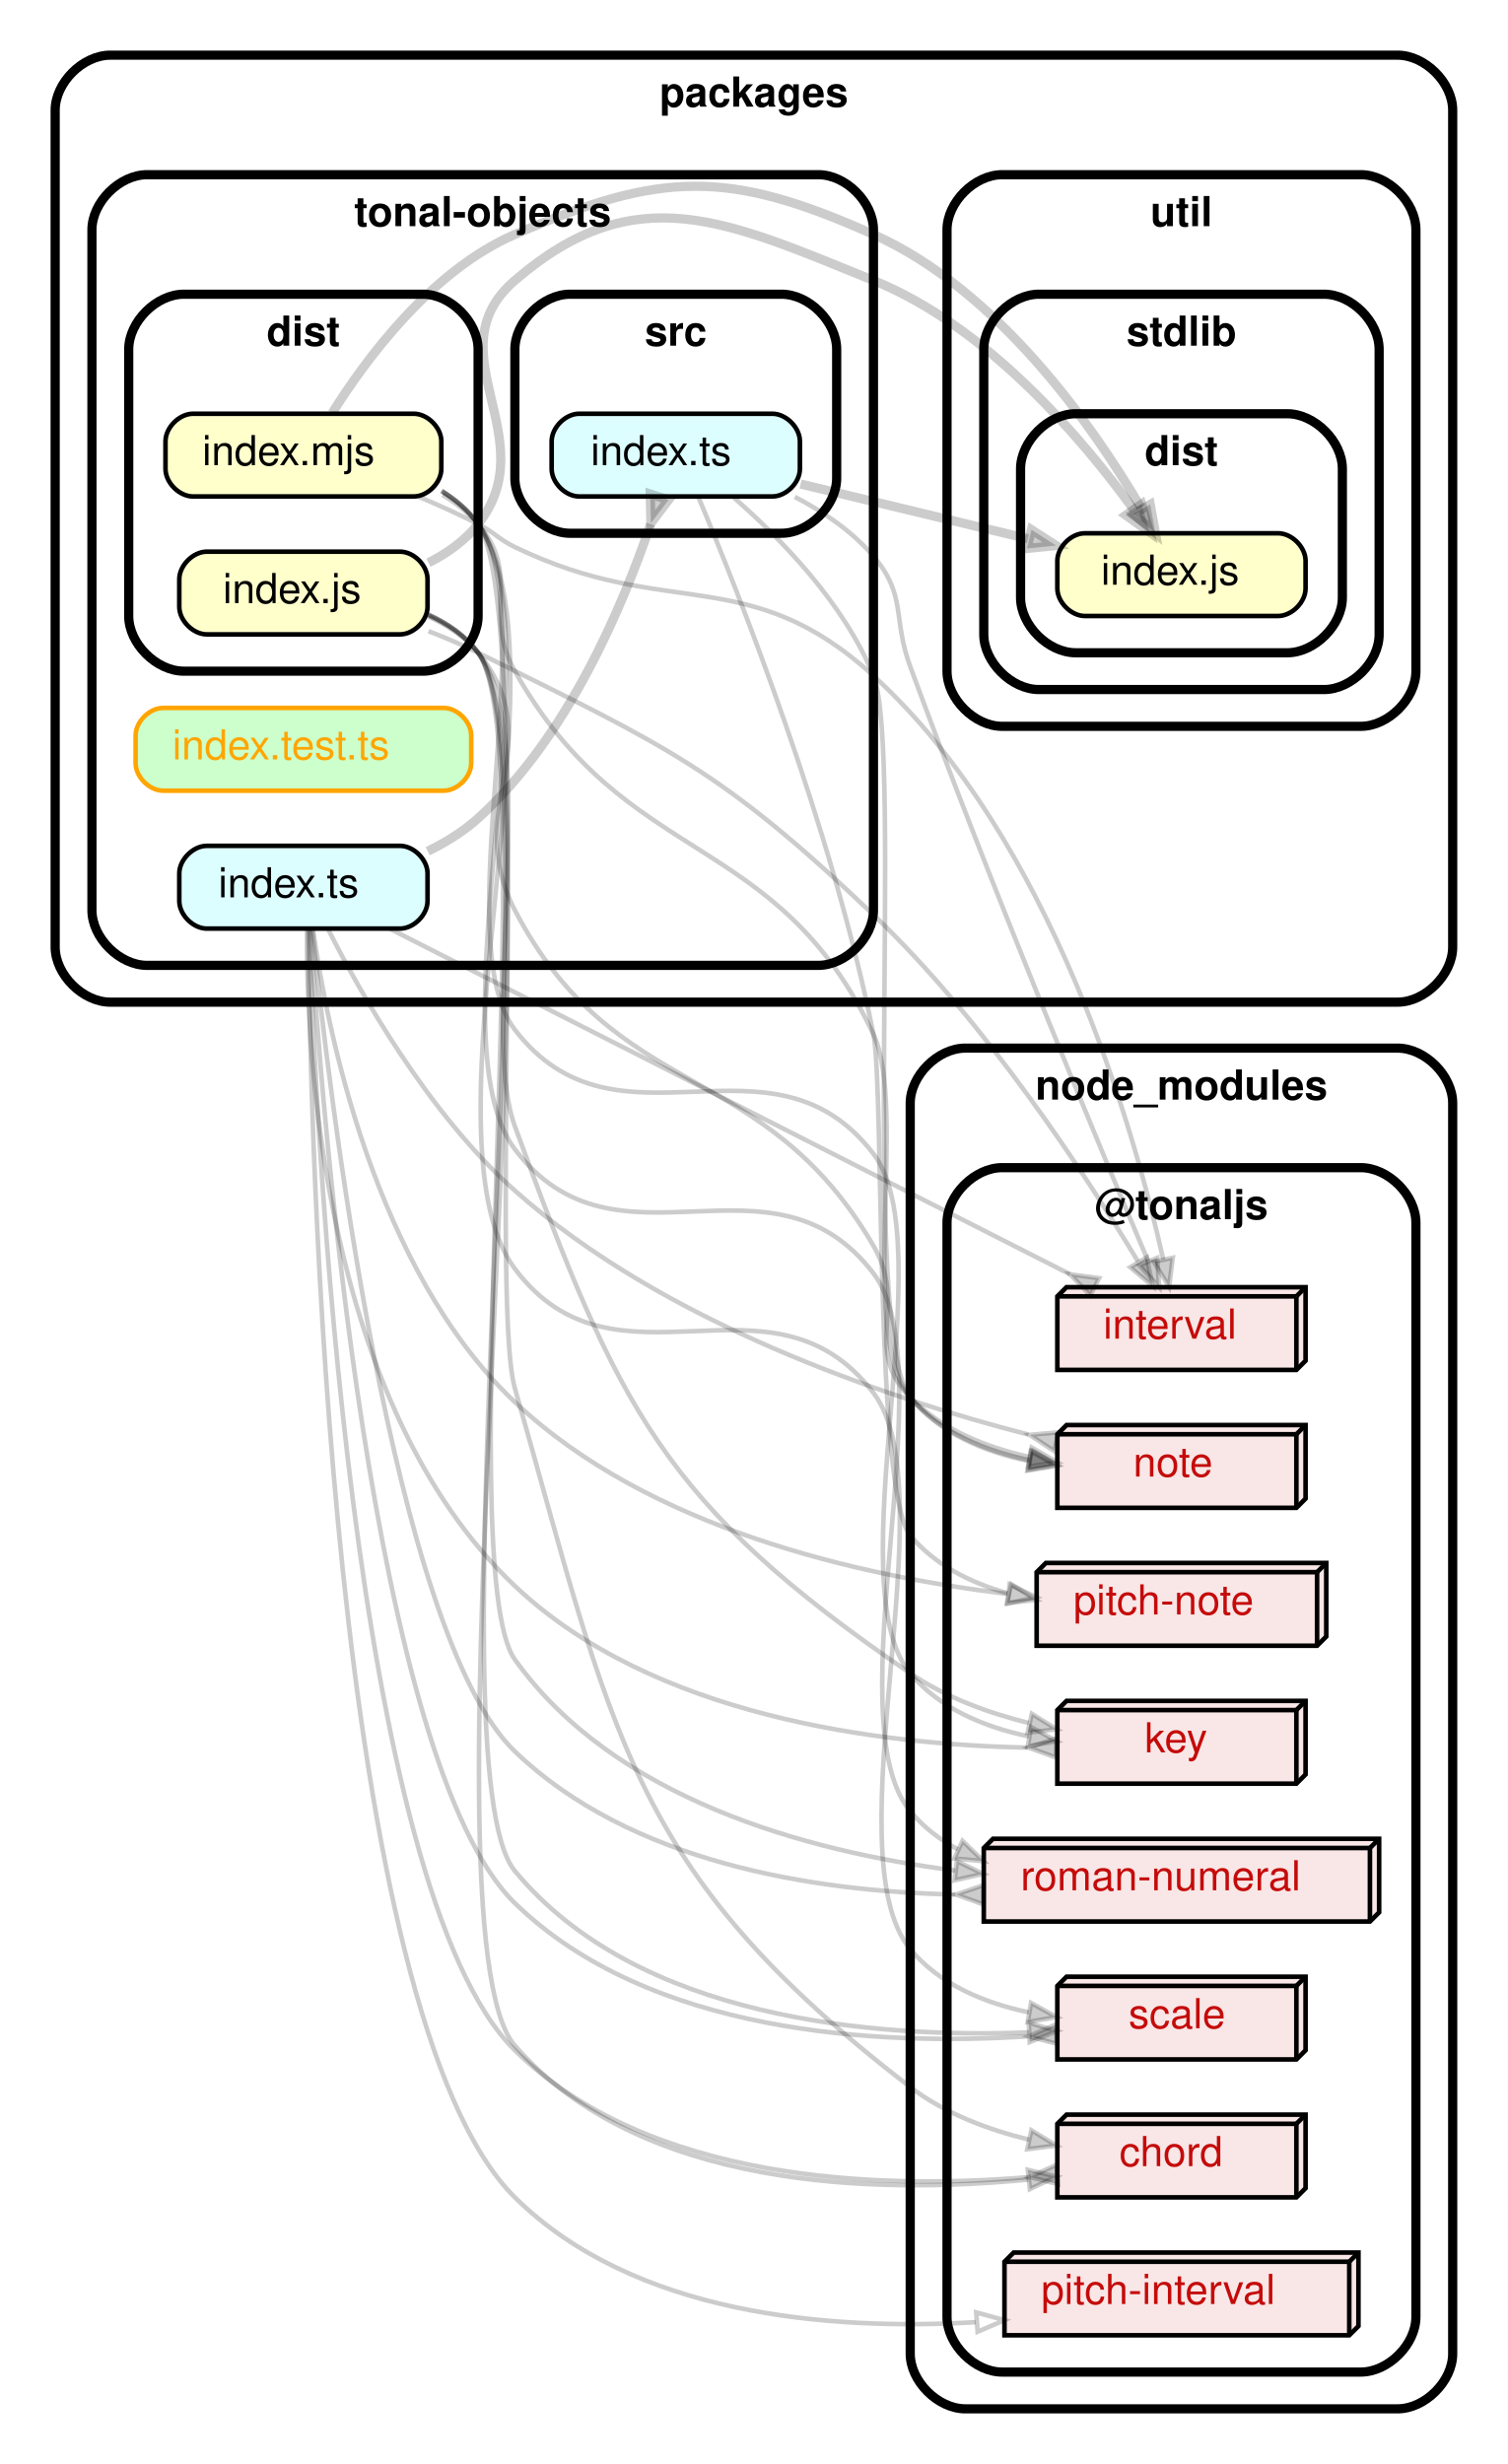
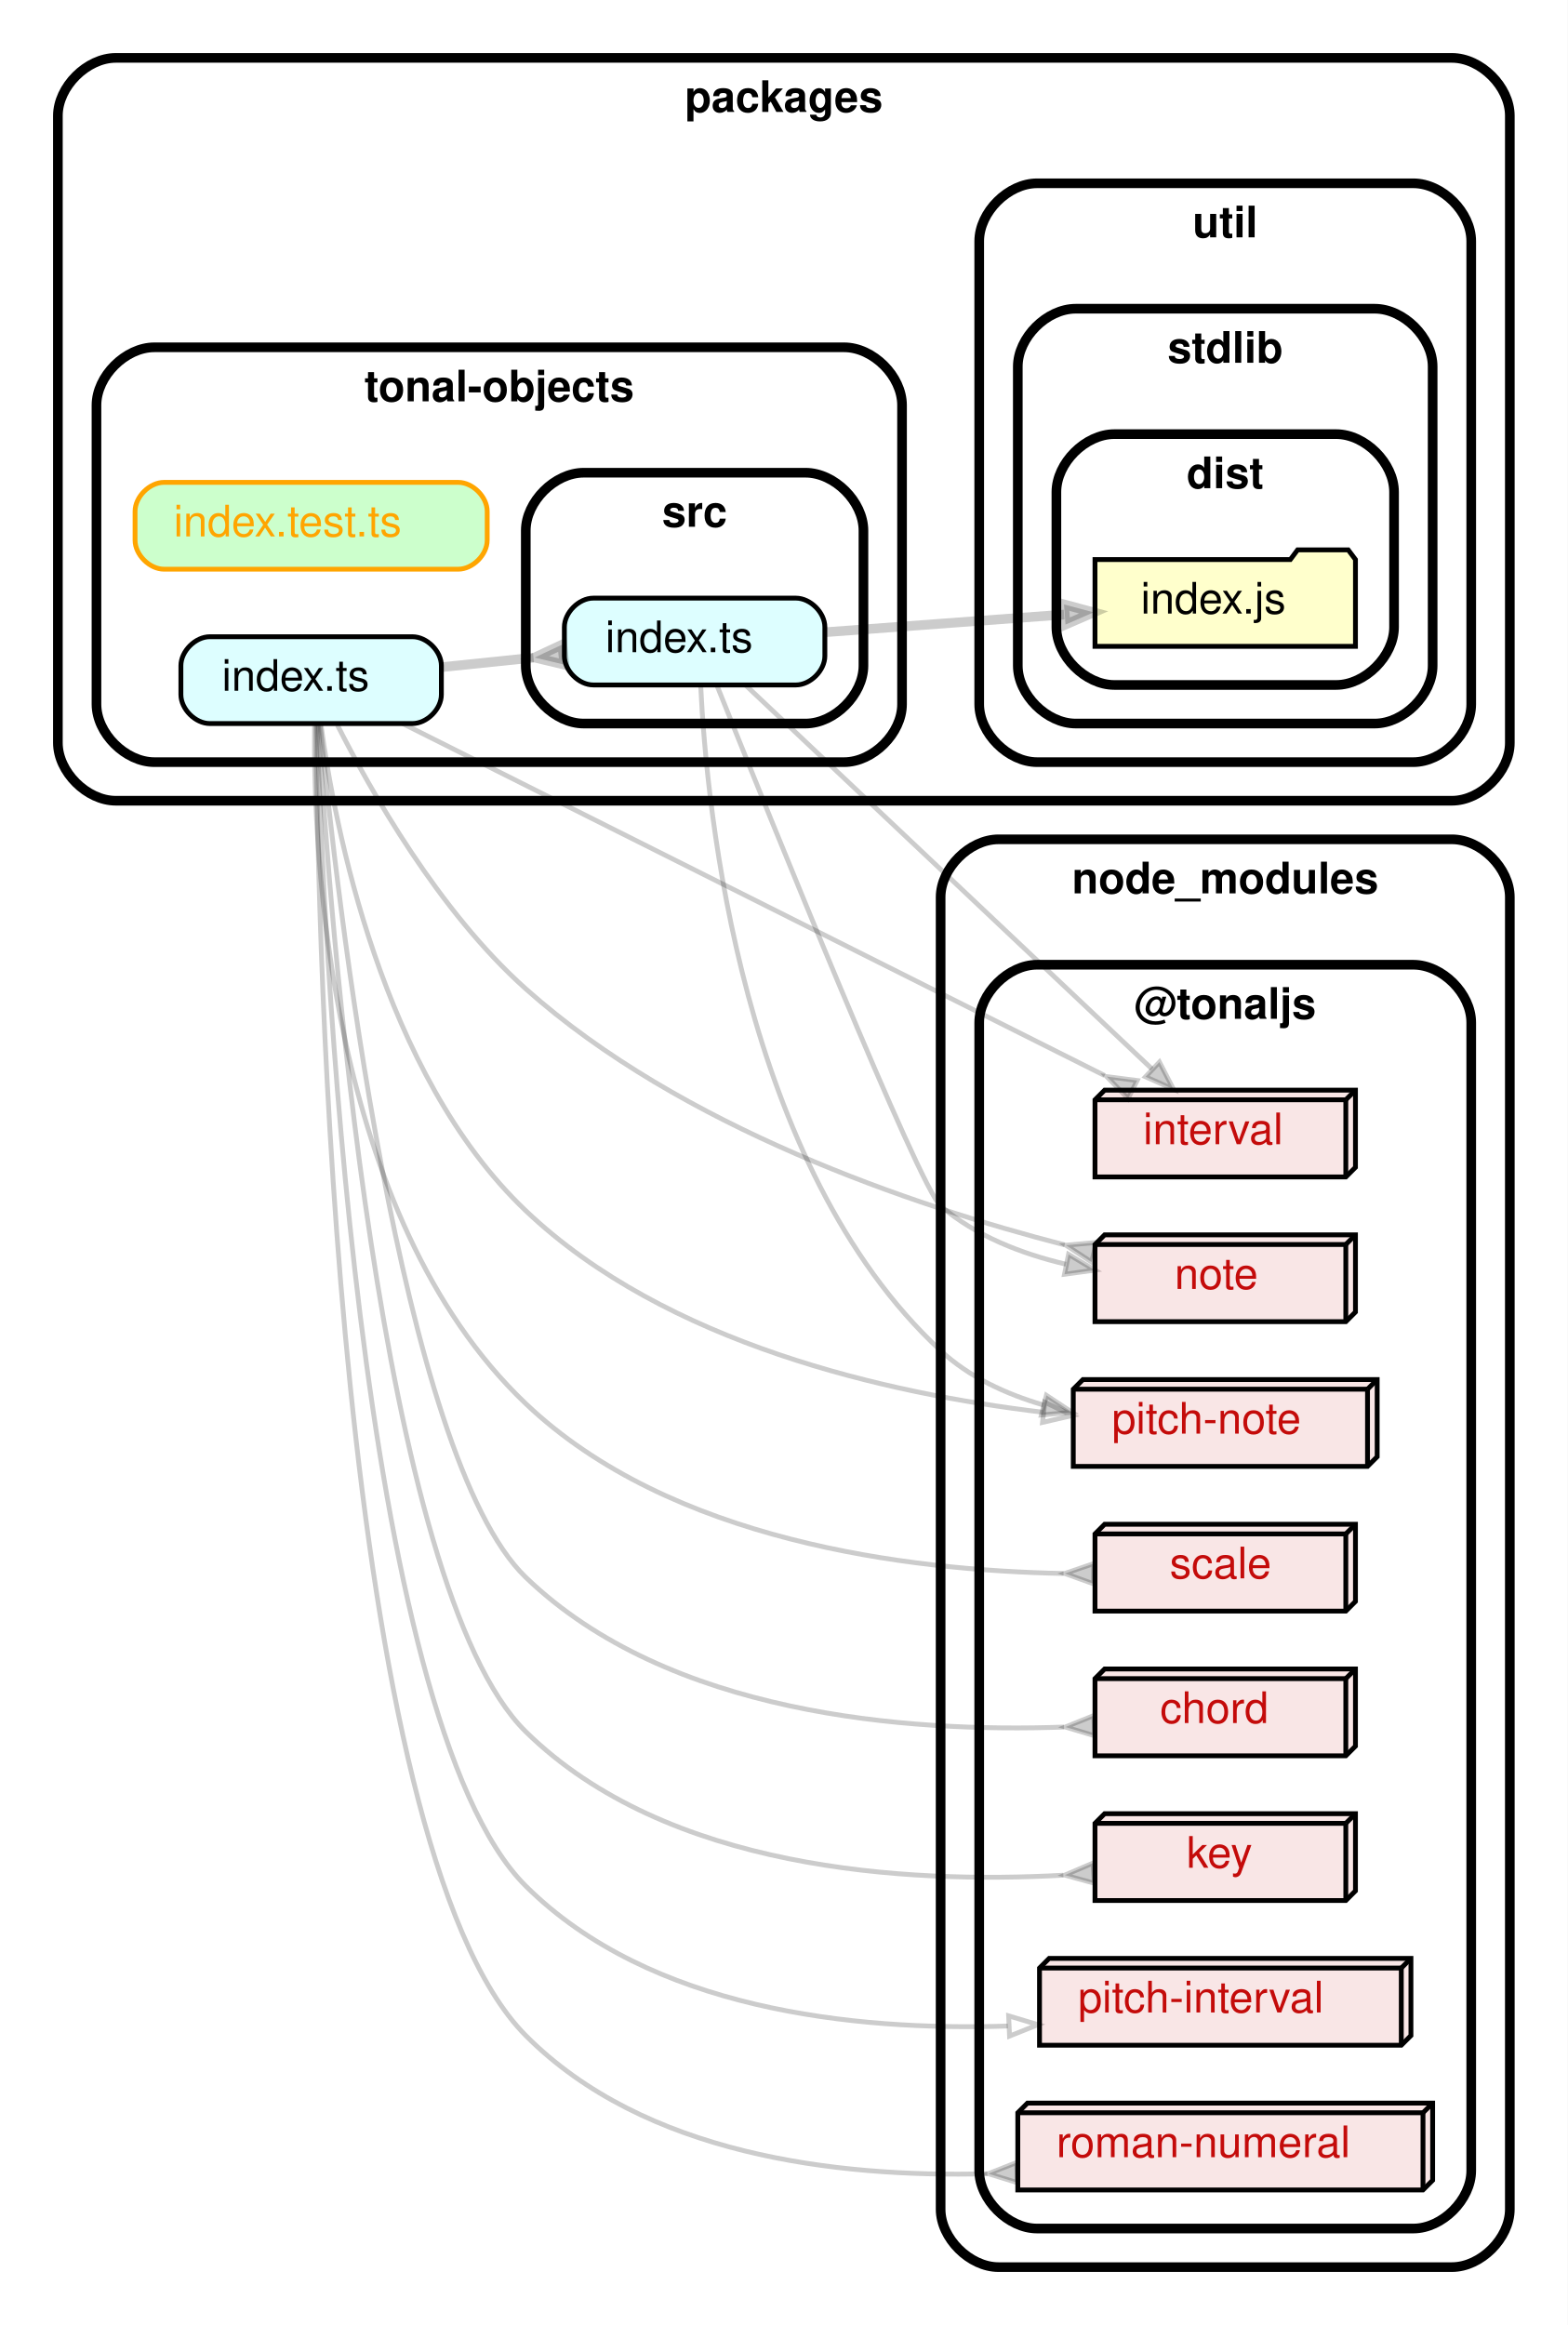
- <svg xmlns="http://www.w3.org/2000/svg" xmlns:xlink="http://www.w3.org/1999/xlink" width="328pt" height="536pt" viewBox="0.00 0.00 328.00 536.00">
-   <g id="graph0" class="graph" transform="scale(1 1) rotate(0) translate(4 532)">
-     <polygon fill="white" stroke="transparent" points="-4,4 -4,-532 324,-532 324,4 -4,4" />
+ <svg xmlns="http://www.w3.org/2000/svg" xmlns:xlink="http://www.w3.org/1999/xlink" width="325pt" height="482pt" viewBox="0.00 0.00 325.00 482.00">
+   <g id="graph0" class="graph" transform="scale(1 1) rotate(0) translate(4 478)">
+     <polygon fill="white" stroke="transparent" points="-4,4 -4,-478 321,-478 321,4 -4,4" />
    <g id="clust1" class="cluster">
-       <path fill="#ffffff" stroke="black" stroke-width="2" d="M206,-8C206,-8 300,-8 300,-8 306,-8 312,-14 312,-20 312,-20 312,-292 312,-292 312,-298 306,-304 300,-304 300,-304 206,-304 206,-304 200,-304 194,-298 194,-292 194,-292 194,-20 194,-20 194,-14 200,-8 206,-8" />
-       <text text-anchor="middle" x="253" y="-292.8" font-family="Helvetica,sans-Serif" font-weight="bold" font-size="9.00">node_modules</text>
+       <path fill="#ffffff" stroke="black" stroke-width="2" d="M203,-8C203,-8 297,-8 297,-8 303,-8 309,-14 309,-20 309,-20 309,-292 309,-292 309,-298 303,-304 297,-304 297,-304 203,-304 203,-304 197,-304 191,-298 191,-292 191,-292 191,-20 191,-20 191,-14 197,-8 203,-8" />
+       <text text-anchor="middle" x="250" y="-292.8" font-family="Helvetica,sans-Serif" font-weight="bold" font-size="9.00">node_modules</text>
    </g>
    <g id="clust2" class="cluster">
-       <path fill="#ffffff" stroke="black" stroke-width="2" d="M214,-16C214,-16 292,-16 292,-16 298,-16 304,-22 304,-28 304,-28 304,-266 304,-266 304,-272 298,-278 292,-278 292,-278 214,-278 214,-278 208,-278 202,-272 202,-266 202,-266 202,-28 202,-28 202,-22 208,-16 214,-16" />
-       <text text-anchor="middle" x="253" y="-266.8" font-family="Helvetica,sans-Serif" font-weight="bold" font-size="9.00">@tonaljs</text>
+       <path fill="#ffffff" stroke="black" stroke-width="2" d="M211,-16C211,-16 289,-16 289,-16 295,-16 301,-22 301,-28 301,-28 301,-266 301,-266 301,-272 295,-278 289,-278 289,-278 211,-278 211,-278 205,-278 199,-272 199,-266 199,-266 199,-28 199,-28 199,-22 205,-16 211,-16" />
+       <text text-anchor="middle" x="250" y="-266.8" font-family="Helvetica,sans-Serif" font-weight="bold" font-size="9.00">@tonaljs</text>
    </g>
    <g id="clust3" class="cluster">
-       <path fill="#ffffff" stroke="black" stroke-width="2" d="M20,-314C20,-314 300,-314 300,-314 306,-314 312,-320 312,-326 312,-326 312,-508 312,-508 312,-514 306,-520 300,-520 300,-520 20,-520 20,-520 14,-520 8,-514 8,-508 8,-508 8,-326 8,-326 8,-320 14,-314 20,-314" />
-       <text text-anchor="middle" x="160" y="-508.8" font-family="Helvetica,sans-Serif" font-weight="bold" font-size="9.00">packages</text>
+       <path fill="#ffffff" stroke="black" stroke-width="2" d="M20,-312C20,-312 297,-312 297,-312 303,-312 309,-318 309,-324 309,-324 309,-454 309,-454 309,-460 303,-466 297,-466 297,-466 20,-466 20,-466 14,-466 8,-460 8,-454 8,-454 8,-324 8,-324 8,-318 14,-312 20,-312" />
+       <text text-anchor="middle" x="158.5" y="-454.8" font-family="Helvetica,sans-Serif" font-weight="bold" font-size="9.00">packages</text>
    </g>
    <g id="clust4" class="cluster">
-       <path fill="#ffffff" stroke="black" stroke-width="2" d="M28,-322C28,-322 174,-322 174,-322 180,-322 186,-328 186,-334 186,-334 186,-482 186,-482 186,-488 180,-494 174,-494 174,-494 28,-494 28,-494 22,-494 16,-488 16,-482 16,-482 16,-334 16,-334 16,-328 22,-322 28,-322" />
-       <text text-anchor="middle" x="101" y="-482.8" font-family="Helvetica,sans-Serif" font-weight="bold" font-size="9.00">tonal-objects</text>
+       <path fill="#ffffff" stroke="black" stroke-width="2" d="M28,-320C28,-320 171,-320 171,-320 177,-320 183,-326 183,-332 183,-332 183,-394 183,-394 183,-400 177,-406 171,-406 171,-406 28,-406 28,-406 22,-406 16,-400 16,-394 16,-394 16,-332 16,-332 16,-326 22,-320 28,-320" />
+       <text text-anchor="middle" x="99.5" y="-394.8" font-family="Helvetica,sans-Serif" font-weight="bold" font-size="9.00">tonal-objects</text>
    </g>
    <g id="clust5" class="cluster">
-       <path fill="#ffffff" stroke="black" stroke-width="2" d="M36,-386C36,-386 88,-386 88,-386 94,-386 100,-392 100,-398 100,-398 100,-456 100,-456 100,-462 94,-468 88,-468 88,-468 36,-468 36,-468 30,-468 24,-462 24,-456 24,-456 24,-398 24,-398 24,-392 30,-386 36,-386" />
-       <text text-anchor="middle" x="62" y="-456.8" font-family="Helvetica,sans-Serif" font-weight="bold" font-size="9.00">dist</text>
+       <path fill="#ffffff" stroke="black" stroke-width="2" d="M117,-328C117,-328 163,-328 163,-328 169,-328 175,-334 175,-340 175,-340 175,-368 175,-368 175,-374 169,-380 163,-380 163,-380 117,-380 117,-380 111,-380 105,-374 105,-368 105,-368 105,-340 105,-340 105,-334 111,-328 117,-328" />
+       <text text-anchor="middle" x="140" y="-368.8" font-family="Helvetica,sans-Serif" font-weight="bold" font-size="9.00">src</text>
    </g>
    <g id="clust6" class="cluster">
-       <path fill="#ffffff" stroke="black" stroke-width="2" d="M120,-416C120,-416 166,-416 166,-416 172,-416 178,-422 178,-428 178,-428 178,-456 178,-456 178,-462 172,-468 166,-468 166,-468 120,-468 120,-468 114,-468 108,-462 108,-456 108,-456 108,-428 108,-428 108,-422 114,-416 120,-416" />
-       <text text-anchor="middle" x="143" y="-456.8" font-family="Helvetica,sans-Serif" font-weight="bold" font-size="9.00">src</text>
+       <path fill="#ffffff" stroke="black" stroke-width="2" d="M211,-320C211,-320 289,-320 289,-320 295,-320 301,-326 301,-332 301,-332 301,-428 301,-428 301,-434 295,-440 289,-440 289,-440 211,-440 211,-440 205,-440 199,-434 199,-428 199,-428 199,-332 199,-332 199,-326 205,-320 211,-320" />
+       <text text-anchor="middle" x="250" y="-428.8" font-family="Helvetica,sans-Serif" font-weight="bold" font-size="9.00">util</text>
    </g>
    <g id="clust7" class="cluster">
-       <path fill="#ffffff" stroke="black" stroke-width="2" d="M214,-374C214,-374 292,-374 292,-374 298,-374 304,-380 304,-386 304,-386 304,-482 304,-482 304,-488 298,-494 292,-494 292,-494 214,-494 214,-494 208,-494 202,-488 202,-482 202,-482 202,-386 202,-386 202,-380 208,-374 214,-374" />
-       <text text-anchor="middle" x="253" y="-482.8" font-family="Helvetica,sans-Serif" font-weight="bold" font-size="9.00">util</text>
+       <path fill="#ffffff" stroke="black" stroke-width="2" d="M219,-328C219,-328 281,-328 281,-328 287,-328 293,-334 293,-340 293,-340 293,-402 293,-402 293,-408 287,-414 281,-414 281,-414 219,-414 219,-414 213,-414 207,-408 207,-402 207,-402 207,-340 207,-340 207,-334 213,-328 219,-328" />
+       <text text-anchor="middle" x="250" y="-402.8" font-family="Helvetica,sans-Serif" font-weight="bold" font-size="9.00">stdlib</text>
    </g>
    <g id="clust8" class="cluster">
-       <path fill="#ffffff" stroke="black" stroke-width="2" d="M222,-382C222,-382 284,-382 284,-382 290,-382 296,-388 296,-394 296,-394 296,-456 296,-456 296,-462 290,-468 284,-468 284,-468 222,-468 222,-468 216,-468 210,-462 210,-456 210,-456 210,-394 210,-394 210,-388 216,-382 222,-382" />
-       <text text-anchor="middle" x="253" y="-456.8" font-family="Helvetica,sans-Serif" font-weight="bold" font-size="9.00">stdlib</text>
-     </g>
-     <g id="clust9" class="cluster">
-       <path fill="#ffffff" stroke="black" stroke-width="2" d="M230,-390C230,-390 276,-390 276,-390 282,-390 288,-396 288,-402 288,-402 288,-430 288,-430 288,-436 282,-442 276,-442 276,-442 230,-442 230,-442 224,-442 218,-436 218,-430 218,-430 218,-402 218,-402 218,-396 224,-390 230,-390" />
-       <text text-anchor="middle" x="253" y="-430.8" font-family="Helvetica,sans-Serif" font-weight="bold" font-size="9.00">dist</text>
+       <path fill="#ffffff" stroke="black" stroke-width="2" d="M227,-336C227,-336 273,-336 273,-336 279,-336 285,-342 285,-348 285,-348 285,-376 285,-376 285,-382 279,-388 273,-388 273,-388 227,-388 227,-388 221,-388 215,-382 215,-376 215,-376 215,-348 215,-348 215,-342 221,-336 227,-336" />
+       <text text-anchor="middle" x="250" y="-376.8" font-family="Helvetica,sans-Serif" font-weight="bold" font-size="9.00">dist</text>
    </g>
    <g id="node1" class="node">
      <g id="a_node1">
        <a xlink:href="https://www.npmjs.com/package/@tonaljs/chord" xlink:title="chord">
-           <polygon fill="#c40b0a" fill-opacity="0.102" stroke="black" points="280,-72 228,-72 226,-70 226,-54 278,-54 280,-56 280,-72" />
-           <polyline fill="none" stroke="black" points="278,-70 226,-70 " />
-           <polyline fill="none" stroke="black" points="278,-70 278,-54 " />
-           <polyline fill="none" stroke="black" points="278,-70 280,-72 " />
-           <text text-anchor="start" x="239.5" y="-60.8" font-family="Helvetica,sans-Serif" font-size="9.00" fill="#c40b0a">chord</text>
+           <polygon fill="#c40b0a" fill-opacity="0.102" stroke="black" points="277,-132 225,-132 223,-130 223,-114 275,-114 277,-116 277,-132" />
+           <polyline fill="none" stroke="black" points="275,-130 223,-130 " />
+           <polyline fill="none" stroke="black" points="275,-130 275,-114 " />
+           <polyline fill="none" stroke="black" points="275,-130 277,-132 " />
+           <text text-anchor="start" x="236.5" y="-120.8" font-family="Helvetica,sans-Serif" font-size="9.00" fill="#c40b0a">chord</text>
        </a>
      </g>
    </g>
    <g id="node2" class="node">
      <g id="a_node2">
        <a xlink:href="https://www.npmjs.com/package/@tonaljs/interval" xlink:title="interval">
-           <polygon fill="#c40b0a" fill-opacity="0.102" stroke="black" points="280,-252 228,-252 226,-250 226,-234 278,-234 280,-236 280,-252" />
-           <polyline fill="none" stroke="black" points="278,-250 226,-250 " />
-           <polyline fill="none" stroke="black" points="278,-250 278,-234 " />
-           <polyline fill="none" stroke="black" points="278,-250 280,-252 " />
-           <text text-anchor="start" x="236" y="-240.8" font-family="Helvetica,sans-Serif" font-size="9.00" fill="#c40b0a">interval</text>
+           <polygon fill="#c40b0a" fill-opacity="0.102" stroke="black" points="277,-252 225,-252 223,-250 223,-234 275,-234 277,-236 277,-252" />
+           <polyline fill="none" stroke="black" points="275,-250 223,-250 " />
+           <polyline fill="none" stroke="black" points="275,-250 275,-234 " />
+           <polyline fill="none" stroke="black" points="275,-250 277,-252 " />
+           <text text-anchor="start" x="233" y="-240.8" font-family="Helvetica,sans-Serif" font-size="9.00" fill="#c40b0a">interval</text>
        </a>
      </g>
    </g>
    <g id="node3" class="node">
      <g id="a_node3">
        <a xlink:href="https://www.npmjs.com/package/@tonaljs/key" xlink:title="key">
-           <polygon fill="#c40b0a" fill-opacity="0.102" stroke="black" points="280,-162 228,-162 226,-160 226,-144 278,-144 280,-146 280,-162" />
-           <polyline fill="none" stroke="black" points="278,-160 226,-160 " />
-           <polyline fill="none" stroke="black" points="278,-160 278,-144 " />
-           <polyline fill="none" stroke="black" points="278,-160 280,-162 " />
-           <text text-anchor="start" x="245" y="-150.8" font-family="Helvetica,sans-Serif" font-size="9.00" fill="#c40b0a">key</text>
+           <polygon fill="#c40b0a" fill-opacity="0.102" stroke="black" points="277,-102 225,-102 223,-100 223,-84 275,-84 277,-86 277,-102" />
+           <polyline fill="none" stroke="black" points="275,-100 223,-100 " />
+           <polyline fill="none" stroke="black" points="275,-100 275,-84 " />
+           <polyline fill="none" stroke="black" points="275,-100 277,-102 " />
+           <text text-anchor="start" x="242" y="-90.8" font-family="Helvetica,sans-Serif" font-size="9.00" fill="#c40b0a">key</text>
        </a>
      </g>
    </g>
    <g id="node4" class="node">
      <g id="a_node4">
        <a xlink:href="https://www.npmjs.com/package/@tonaljs/note" xlink:title="note">
-           <polygon fill="#c40b0a" fill-opacity="0.102" stroke="black" points="280,-222 228,-222 226,-220 226,-204 278,-204 280,-206 280,-222" />
-           <polyline fill="none" stroke="black" points="278,-220 226,-220 " />
-           <polyline fill="none" stroke="black" points="278,-220 278,-204 " />
-           <polyline fill="none" stroke="black" points="278,-220 280,-222 " />
-           <text text-anchor="start" x="242.5" y="-210.8" font-family="Helvetica,sans-Serif" font-size="9.00" fill="#c40b0a">note</text>
+           <polygon fill="#c40b0a" fill-opacity="0.102" stroke="black" points="277,-222 225,-222 223,-220 223,-204 275,-204 277,-206 277,-222" />
+           <polyline fill="none" stroke="black" points="275,-220 223,-220 " />
+           <polyline fill="none" stroke="black" points="275,-220 275,-204 " />
+           <polyline fill="none" stroke="black" points="275,-220 277,-222 " />
+           <text text-anchor="start" x="239.5" y="-210.8" font-family="Helvetica,sans-Serif" font-size="9.00" fill="#c40b0a">note</text>
        </a>
      </g>
    </g>
    <g id="node5" class="node">
      <g id="a_node5">
        <a xlink:href="https://www.npmjs.com/package/@tonaljs/pitch-interval" xlink:title="pitch-interval">
-           <polygon fill="#c40b0a" fill-opacity="0.102" stroke="black" points="291.5,-42 216.5,-42 214.5,-40 214.5,-24 289.5,-24 291.5,-26 291.5,-42" />
-           <polyline fill="none" stroke="black" points="289.5,-40 214.5,-40 " />
-           <polyline fill="none" stroke="black" points="289.5,-40 289.5,-24 " />
-           <polyline fill="none" stroke="black" points="289.5,-40 291.5,-42 " />
-           <text text-anchor="start" x="222.5" y="-30.8" font-family="Helvetica,sans-Serif" font-size="9.00" fill="#c40b0a">pitch-interval</text>
+           <polygon fill="#c40b0a" fill-opacity="0.102" stroke="black" points="288.5,-72 213.5,-72 211.5,-70 211.5,-54 286.5,-54 288.5,-56 288.5,-72" />
+           <polyline fill="none" stroke="black" points="286.5,-70 211.5,-70 " />
+           <polyline fill="none" stroke="black" points="286.5,-70 286.5,-54 " />
+           <polyline fill="none" stroke="black" points="286.5,-70 288.5,-72 " />
+           <text text-anchor="start" x="219.5" y="-60.8" font-family="Helvetica,sans-Serif" font-size="9.00" fill="#c40b0a">pitch-interval</text>
        </a>
      </g>
    </g>
    <g id="node6" class="node">
      <g id="a_node6">
        <a xlink:href="https://www.npmjs.com/package/@tonaljs/pitch-note" xlink:title="pitch-note">
-           <polygon fill="#c40b0a" fill-opacity="0.102" stroke="black" points="284.5,-192 223.5,-192 221.5,-190 221.5,-174 282.5,-174 284.5,-176 284.5,-192" />
-           <polyline fill="none" stroke="black" points="282.5,-190 221.5,-190 " />
-           <polyline fill="none" stroke="black" points="282.5,-190 282.5,-174 " />
-           <polyline fill="none" stroke="black" points="282.5,-190 284.5,-192 " />
-           <text text-anchor="start" x="229.5" y="-180.8" font-family="Helvetica,sans-Serif" font-size="9.00" fill="#c40b0a">pitch-note</text>
+           <polygon fill="#c40b0a" fill-opacity="0.102" stroke="black" points="281.5,-192 220.5,-192 218.5,-190 218.5,-174 279.5,-174 281.5,-176 281.5,-192" />
+           <polyline fill="none" stroke="black" points="279.5,-190 218.5,-190 " />
+           <polyline fill="none" stroke="black" points="279.5,-190 279.5,-174 " />
+           <polyline fill="none" stroke="black" points="279.5,-190 281.5,-192 " />
+           <text text-anchor="start" x="226.5" y="-180.8" font-family="Helvetica,sans-Serif" font-size="9.00" fill="#c40b0a">pitch-note</text>
        </a>
      </g>
    </g>
    <g id="node7" class="node">
      <g id="a_node7">
        <a xlink:href="https://www.npmjs.com/package/@tonaljs/roman-numeral" xlink:title="roman-numeral">
-           <polygon fill="#c40b0a" fill-opacity="0.102" stroke="black" points="296,-132 212,-132 210,-130 210,-114 294,-114 296,-116 296,-132" />
-           <polyline fill="none" stroke="black" points="294,-130 210,-130 " />
-           <polyline fill="none" stroke="black" points="294,-130 294,-114 " />
-           <polyline fill="none" stroke="black" points="294,-130 296,-132 " />
-           <text text-anchor="start" x="218" y="-120.8" font-family="Helvetica,sans-Serif" font-size="9.00" fill="#c40b0a">roman-numeral</text>
+           <polygon fill="#c40b0a" fill-opacity="0.102" stroke="black" points="293,-42 209,-42 207,-40 207,-24 291,-24 293,-26 293,-42" />
+           <polyline fill="none" stroke="black" points="291,-40 207,-40 " />
+           <polyline fill="none" stroke="black" points="291,-40 291,-24 " />
+           <polyline fill="none" stroke="black" points="291,-40 293,-42 " />
+           <text text-anchor="start" x="215" y="-30.8" font-family="Helvetica,sans-Serif" font-size="9.00" fill="#c40b0a">roman-numeral</text>
        </a>
      </g>
    </g>
    <g id="node8" class="node">
      <g id="a_node8">
        <a xlink:href="https://www.npmjs.com/package/@tonaljs/scale" xlink:title="scale">
-           <polygon fill="#c40b0a" fill-opacity="0.102" stroke="black" points="280,-102 228,-102 226,-100 226,-84 278,-84 280,-86 280,-102" />
-           <polyline fill="none" stroke="black" points="278,-100 226,-100 " />
-           <polyline fill="none" stroke="black" points="278,-100 278,-84 " />
-           <polyline fill="none" stroke="black" points="278,-100 280,-102 " />
-           <text text-anchor="start" x="241.5" y="-90.8" font-family="Helvetica,sans-Serif" font-size="9.00" fill="#c40b0a">scale</text>
+           <polygon fill="#c40b0a" fill-opacity="0.102" stroke="black" points="277,-162 225,-162 223,-160 223,-144 275,-144 277,-146 277,-162" />
+           <polyline fill="none" stroke="black" points="275,-160 223,-160 " />
+           <polyline fill="none" stroke="black" points="275,-160 275,-144 " />
+           <polyline fill="none" stroke="black" points="275,-160 277,-162 " />
+           <text text-anchor="start" x="238.5" y="-150.8" font-family="Helvetica,sans-Serif" font-size="9.00" fill="#c40b0a">scale</text>
        </a>
      </g>
    </g>
    <g id="node9" class="node">
      <g id="a_node9">
-         <a xlink:href="packages/tonal-objects/dist/index.js" xlink:title="index.js">
-           <path fill="#ffffcc" stroke="black" d="M83,-412C83,-412 41,-412 41,-412 38,-412 35,-409 35,-406 35,-406 35,-400 35,-400 35,-397 38,-394 41,-394 41,-394 83,-394 83,-394 86,-394 89,-397 89,-400 89,-400 89,-406 89,-406 89,-409 86,-412 83,-412" />
-           <text text-anchor="start" x="44.5" y="-400.8" font-family="Helvetica,sans-Serif" font-size="9.00">index.js</text>
-         </a>
-       </g>
-     </g>
-     <g id="edge2" class="edge">
-       <path fill="none" stroke="#000000" stroke-opacity="0.2" d="M89.14,-398.32C93.39,-396.41 97.27,-393.74 100,-390 119.83,-362.78 85.89,-112.41 108,-87 135.17,-55.77 186.29,-54.62 219.74,-57.88" />
-       <polygon fill="#000000" fill-opacity="0.2" stroke="#000000" stroke-opacity="0.2" points="219.58,-59.98 225.77,-58.54 220.03,-55.8 219.58,-59.98" />
-     </g>
-     <g id="edge3" class="edge">
-       <path fill="none" stroke="#000000" stroke-opacity="0.2" d="M89.21,-394.7C92.9,-393.28 96.59,-391.7 100,-390 141.06,-369.58 152.82,-364.65 186,-333 210.4,-309.73 232.12,-276.52 243.53,-257.62" />
-       <polygon fill="#000000" fill-opacity="0.2" stroke="#000000" stroke-opacity="0.2" points="245.47,-258.48 246.74,-252.25 241.86,-256.33 245.47,-258.48" />
-     </g>
-     <g id="edge4" class="edge">
-       <path fill="none" stroke="#000000" stroke-opacity="0.2" d="M89.37,-398.03C93.48,-396.15 97.26,-393.56 100,-390 113.99,-371.8 100.09,-308.55 108,-287 130.48,-225.74 140.11,-204.79 194,-168 201.61,-162.81 210.89,-159.41 219.78,-157.19" />
-       <polygon fill="#000000" fill-opacity="0.2" stroke="#000000" stroke-opacity="0.2" points="220.45,-159.19 225.85,-155.83 219.54,-155.09 220.45,-159.19" />
-     </g>
-     <g id="edge5" class="edge">
-       <path fill="none" stroke="#000000" stroke-opacity="0.2" d="M89.18,-397.89C93.31,-396.02 97.15,-393.47 100,-390 115.95,-370.57 96.39,-356.3 108,-334 129.93,-291.89 162.07,-302.01 186,-261 193.61,-247.96 183.41,-238.75 194,-228 200.82,-221.07 210.4,-217.2 219.81,-215.08" />
-       <polygon fill="#000000" fill-opacity="0.2" stroke="#000000" stroke-opacity="0.2" points="220.43,-217.1 225.94,-213.93 219.66,-212.98 220.43,-217.1" />
-     </g>
-     <g id="edge6" class="edge">
-       <path fill="none" stroke="#000000" stroke-opacity="0.2" d="M89.11,-398.3C93.36,-396.39 97.25,-393.73 100,-390 114.44,-370.39 93.84,-190.81 108,-171 129.56,-140.82 170.94,-129.32 203.83,-125.08" />
-       <polygon fill="#000000" fill-opacity="0.2" stroke="#000000" stroke-opacity="0.2" points="204.15,-127.15 209.86,-124.37 203.66,-122.98 204.15,-127.15" />
-     </g>
-     <g id="edge7" class="edge">
-       <path fill="none" stroke="#000000" stroke-opacity="0.2" d="M89.13,-398.31C93.37,-396.41 97.27,-393.74 100,-390 117.39,-366.22 89.22,-147.7 108,-125 134.74,-92.68 186.22,-88.62 219.83,-89.88" />
-       <polygon fill="#000000" fill-opacity="0.2" stroke="#000000" stroke-opacity="0.2" points="219.79,-91.99 225.88,-90.18 219.99,-87.79 219.79,-91.99" />
+         <a xlink:href="packages/tonal-objects/index.test.ts" xlink:title="no-orphans">
+           <path fill="#ccffcc" stroke="orange" d="M91,-378C91,-378 30,-378 30,-378 27,-378 24,-375 24,-372 24,-372 24,-366 24,-366 24,-363 27,-360 30,-360 30,-360 91,-360 91,-360 94,-360 97,-363 97,-366 97,-366 97,-372 97,-372 97,-375 94,-378 91,-378" />
+           <text text-anchor="start" x="32" y="-366.8" font-family="Helvetica,sans-Serif" font-size="9.00" fill="orange">index.test.ts</text>
+         </a>
+       </g>
    </g>
    <g id="node10" class="node">
      <g id="a_node10">
-         <a xlink:href="packages/util/stdlib/dist/index.js" xlink:title="index.js">
-           <path fill="#ffffcc" stroke="black" d="M274,-416C274,-416 232,-416 232,-416 229,-416 226,-413 226,-410 226,-410 226,-404 226,-404 226,-401 229,-398 232,-398 232,-398 274,-398 274,-398 277,-398 280,-401 280,-404 280,-404 280,-410 280,-410 280,-413 277,-416 274,-416" />
-           <text text-anchor="start" x="235.5" y="-404.8" font-family="Helvetica,sans-Serif" font-size="9.00">index.js</text>
-         </a>
-       </g>
-     </g>
-     <g id="edge1" class="edge">
-       <path fill="none" stroke="#000000" stroke-width="2" stroke-opacity="0.2" d="M89.21,-409.59C93.34,-411.67 97.17,-414.41 100,-418 114.75,-436.71 89.94,-455.46 108,-471 134.28,-493.61 153.87,-484.02 186,-471 210.72,-460.98 231.29,-436.77 242.59,-421.17" />
-       <polygon fill="#000000" fill-opacity="0.2" stroke="#000000" stroke-width="2" stroke-opacity="0.2" points="244.33,-422.35 246.07,-416.24 240.89,-419.93 244.33,-422.35" />
+         <a xlink:href="packages/tonal-objects/index.ts" xlink:title="index.ts">
+           <path fill="#ddfeff" stroke="black" d="M81.5,-346C81.5,-346 39.5,-346 39.5,-346 36.5,-346 33.5,-343 33.5,-340 33.5,-340 33.5,-334 33.5,-334 33.5,-331 36.5,-328 39.5,-328 39.5,-328 81.5,-328 81.5,-328 84.5,-328 87.5,-331 87.5,-334 87.5,-334 87.5,-340 87.5,-340 87.5,-343 84.5,-346 81.5,-346" />
+           <text text-anchor="start" x="42" y="-334.8" font-family="Helvetica,sans-Serif" font-size="9.00">index.ts</text>
+         </a>
+       </g>
+     </g>
+     <g id="edge2" class="edge">
+       <path fill="none" stroke="#000000" stroke-opacity="0.2" d="M62.37,-327.58C65.73,-293.32 78.96,-176.07 105,-151 134.58,-122.51 184.03,-118.8 216.58,-119.96" />
+       <polygon fill="#000000" fill-opacity="0.2" stroke="#000000" stroke-opacity="0.2" points="222.76,-122.35 216.86,-119.97 222.95,-118.15 222.76,-122.35" />
+     </g>
+     <g id="edge3" class="edge">
+       <path fill="none" stroke="#000000" stroke-opacity="0.2" d="M79.48,-327.99C113.41,-310.98 186.9,-274.13 225,-255.03" />
+       <polygon fill="#000000" fill-opacity="0.2" stroke="#000000" stroke-opacity="0.2" points="231.74,-254 225.44,-254.81 229.86,-250.25 231.74,-254" />
+     </g>
+     <g id="edge4" class="edge">
+       <path fill="none" stroke="#000000" stroke-opacity="0.2" d="M62,-327.82C64.21,-290.27 74.5,-148.95 105,-119 134.23,-90.3 183.77,-87.44 216.44,-89.25" />
+       <polygon fill="#000000" fill-opacity="0.2" stroke="#000000" stroke-opacity="0.2" points="222.59,-91.77 216.75,-89.27 222.87,-87.58 222.59,-91.77" />
+     </g>
+     <g id="edge5" class="edge">
+       <path fill="none" stroke="#000000" stroke-opacity="0.2" d="M65.95,-327.68C72.78,-314.19 86.95,-289.09 105,-273 137.22,-244.28 185.14,-228.07 216.71,-219.92" />
+       <polygon fill="#000000" fill-opacity="0.2" stroke="#000000" stroke-opacity="0.2" points="223.31,-220.43 216.98,-219.85 222.29,-216.36 223.31,-220.43" />
+     </g>
+     <g id="edge6" class="edge">
+       <path fill="none" stroke="#000000" stroke-opacity="0.2" d="M61.73,-327.89C62.94,-287.1 69.99,-121.77 105,-87 130.8,-61.39 172.89,-56.94 204.92,-57.98" />
+       <polygon fill="none" stroke="#000000" stroke-opacity="0.2" points="205.1,-60.09 211.19,-58.26 205.29,-55.9 205.1,-60.09" />
+     </g>
+     <g id="edge7" class="edge">
+       <path fill="none" stroke="#000000" stroke-opacity="0.2" d="M62.52,-327.89C65.32,-307.03 75.07,-255.43 105,-227 134.05,-199.4 179.94,-189.08 212.09,-185.24" />
+       <polygon fill="none" stroke="#000000" stroke-opacity="0.2" points="212.59,-187.3 218.32,-184.55 212.13,-183.12 212.59,-187.3" />
+     </g>
+     <g id="edge8" class="edge">
+       <path fill="none" stroke="#000000" stroke-opacity="0.2" d="M61.53,-327.96C61.88,-284.27 65.65,-95.54 105,-56 129.53,-31.35 169.19,-26.53 200.68,-27.36" />
+       <polygon fill="#000000" fill-opacity="0.2" stroke="#000000" stroke-opacity="0.2" points="206.78,-29.69 200.87,-27.37 206.94,-25.5 206.78,-29.69" />
+     </g>
+     <g id="edge9" class="edge">
+       <path fill="none" stroke="#000000" stroke-opacity="0.2" d="M61.21,-327.64C60.93,-301.32 63.93,-226.05 105,-187 134.93,-158.54 184.07,-152.42 216.48,-151.8" />
+       <polygon fill="#000000" fill-opacity="0.2" stroke="#000000" stroke-opacity="0.2" points="222.74,-153.85 216.73,-151.8 222.71,-149.65 222.74,-153.85" />
    </g>
    <g id="node11" class="node">
      <g id="a_node11">
-         <a xlink:href="packages/tonal-objects/dist/index.mjs" xlink:title="index.mjs">
-           <path fill="#ffffcc" stroke="black" d="M86,-442C86,-442 38,-442 38,-442 35,-442 32,-439 32,-436 32,-436 32,-430 32,-430 32,-427 35,-424 38,-424 38,-424 86,-424 86,-424 89,-424 92,-427 92,-430 92,-430 92,-436 92,-436 92,-439 89,-442 86,-442" />
-           <text text-anchor="start" x="40" y="-430.8" font-family="Helvetica,sans-Serif" font-size="9.00">index.mjs</text>
-         </a>
-       </g>
-     </g>
-     <g id="edge9" class="edge">
-       <path fill="none" stroke="#000000" stroke-opacity="0.2" d="M92.08,-425.22C95.16,-423.31 97.92,-420.95 100,-418 112.05,-400.91 102.25,-250.1 108,-230 129.35,-155.38 132.42,-125.25 194,-78 201.45,-72.29 210.85,-68.74 219.9,-66.54" />
-       <polygon fill="#000000" fill-opacity="0.2" stroke="#000000" stroke-opacity="0.2" points="220.35,-68.59 225.78,-65.28 219.47,-64.48 220.35,-68.59" />
-     </g>
-     <g id="edge10" class="edge">
-       <path fill="none" stroke="#000000" stroke-opacity="0.2" d="M87.16,-423.91C91.49,-422.08 95.93,-420.08 100,-418 103.73,-416.09 104.23,-414.83 108,-413 141.14,-396.93 158.8,-409.84 186,-385 224.81,-349.55 242.65,-286.63 249.05,-257.97" />
-       <polygon fill="#000000" fill-opacity="0.2" stroke="#000000" stroke-opacity="0.2" points="251.11,-258.39 250.31,-252.08 247,-257.51 251.11,-258.39" />
+         <a xlink:href="packages/tonal-objects/src/index.ts" xlink:title="index.ts">
+           <path fill="#ddfeff" stroke="black" d="M161,-354C161,-354 119,-354 119,-354 116,-354 113,-351 113,-348 113,-348 113,-342 113,-342 113,-339 116,-336 119,-336 119,-336 161,-336 161,-336 164,-336 167,-339 167,-342 167,-342 167,-348 167,-348 167,-351 164,-354 161,-354" />
+           <text text-anchor="start" x="121.5" y="-342.8" font-family="Helvetica,sans-Serif" font-size="9.00">index.ts</text>
+         </a>
+       </g>
+     </g>
+     <g id="edge1" class="edge">
+       <path fill="none" stroke="#000000" stroke-width="2" stroke-opacity="0.2" d="M87.74,-339.71C93.8,-340.33 100.32,-341.01 106.6,-341.66" />
+       <polygon fill="#000000" fill-opacity="0.2" stroke="#000000" stroke-width="2" stroke-opacity="0.2" points="112.57,-344.38 106.82,-341.68 113,-340.21 112.57,-344.38" />
    </g>
    <g id="edge11" class="edge">
-       <path fill="none" stroke="#000000" stroke-opacity="0.2" d="M92.36,-424.94C95.31,-423.08 97.96,-420.8 100,-418 114.42,-398.18 93.07,-327.44 108,-308 130.35,-278.91 163.68,-310.11 186,-281 201.32,-261.02 177.89,-187.35 194,-168 200.39,-160.32 210.15,-156.29 219.86,-154.26" />
-       <polygon fill="#000000" fill-opacity="0.2" stroke="#000000" stroke-opacity="0.2" points="220.3,-156.31 225.86,-153.23 219.59,-152.17 220.3,-156.31" />
+       <path fill="none" stroke="#000000" stroke-opacity="0.2" d="M150.58,-335.95C169.67,-317.92 212.51,-277.47 234.84,-256.37" />
+       <polygon fill="#000000" fill-opacity="0.2" stroke="#000000" stroke-opacity="0.2" points="236.36,-257.82 239.28,-252.18 233.48,-254.77 236.36,-257.82" />
    </g>
    <g id="edge12" class="edge">
-       <path fill="none" stroke="#000000" stroke-opacity="0.2" d="M92.26,-424.36C95.15,-422.61 97.82,-420.51 100,-418 109.61,-406.93 100.82,-398.78 108,-386 132.17,-342.99 164.98,-351.64 186,-307 193.52,-291.04 182.51,-241.39 194,-228 200.51,-220.42 210.3,-216.41 219.99,-214.37" />
-       <polygon fill="#000000" fill-opacity="0.2" stroke="#000000" stroke-opacity="0.2" points="220.43,-216.43 225.98,-213.34 219.71,-212.29 220.43,-216.43" />
+       <path fill="none" stroke="#000000" stroke-opacity="0.2" d="M144.68,-335.78C155.48,-308.82 186.58,-231.8 191,-228 198.25,-221.77 207.76,-218.08 216.98,-215.91" />
+       <polygon fill="#000000" fill-opacity="0.2" stroke="#000000" stroke-opacity="0.2" points="217.52,-217.95 222.98,-214.69 216.68,-213.83 217.52,-217.95" />
    </g>
    <g id="edge13" class="edge">
-       <path fill="none" stroke="#000000" stroke-opacity="0.2" d="M92.04,-425.18C95.13,-423.29 97.9,-420.93 100,-418 117.64,-393.4 89.72,-306.13 108,-282 130.15,-252.75 163.71,-284.14 186,-255 201.83,-234.3 177.35,-158.05 194,-138 196.88,-134.53 200.44,-131.81 204.38,-129.68" />
-       <polygon fill="#000000" fill-opacity="0.2" stroke="#000000" stroke-opacity="0.2" points="205.37,-131.54 209.95,-127.13 203.62,-127.72 205.37,-131.54" />
-     </g>
-     <g id="edge14" class="edge">
-       <path fill="none" stroke="#000000" stroke-opacity="0.2" d="M92.06,-425.2C95.15,-423.3 97.91,-420.94 100,-418 120.87,-388.61 86.38,-284.84 108,-256 130.01,-226.65 163.75,-258.16 186,-229 202.35,-207.58 176.81,-128.75 194,-108 200.37,-100.31 210.13,-96.27 219.84,-94.24" />
-       <polygon fill="#000000" fill-opacity="0.2" stroke="#000000" stroke-opacity="0.2" points="220.28,-96.29 225.84,-93.22 219.57,-92.15 220.28,-96.29" />
-     </g>
-     <g id="edge8" class="edge">
-       <path fill="none" stroke="#000000" stroke-width="2" stroke-opacity="0.2" d="M68.28,-442.19C75.53,-453.76 89.76,-473.1 108,-481 139.81,-494.78 154.36,-495.17 186,-481 213.1,-468.86 233.65,-439.48 244.16,-421.61" />
-       <polygon fill="#000000" fill-opacity="0.2" stroke="#000000" stroke-width="2" stroke-opacity="0.2" points="246.2,-422.28 247.34,-416.03 242.55,-420.2 246.2,-422.28" />
+       <path fill="none" stroke="#000000" stroke-opacity="0.2" d="M141.26,-335.83C142.51,-310.05 149.7,-236.32 191,-198 196.89,-192.53 204.52,-189 212.29,-186.73" />
+       <polygon fill="#000000" fill-opacity="0.2" stroke="#000000" stroke-opacity="0.2" points="212.93,-188.73 218.23,-185.23 211.9,-184.66 212.93,-188.73" />
    </g>
    <g id="node12" class="node">
      <g id="a_node12">
-         <a xlink:href="packages/tonal-objects/index.test.ts" xlink:title="no-orphans">
-           <path fill="#ccffcc" stroke="orange" d="M92.5,-378C92.5,-378 31.5,-378 31.5,-378 28.5,-378 25.5,-375 25.5,-372 25.5,-372 25.5,-366 25.5,-366 25.5,-363 28.5,-360 31.5,-360 31.5,-360 92.5,-360 92.5,-360 95.5,-360 98.5,-363 98.5,-366 98.5,-366 98.5,-372 98.5,-372 98.5,-375 95.5,-378 92.5,-378" />
-           <text text-anchor="start" x="33.5" y="-366.8" font-family="Helvetica,sans-Serif" font-size="9.00" fill="orange">index.test.ts</text>
-         </a>
-       </g>
-     </g>
-     <g id="node13" class="node">
-       <g id="a_node13">
-         <a xlink:href="packages/tonal-objects/index.ts" xlink:title="index.ts">
-           <path fill="#ddfeff" stroke="black" d="M83,-348C83,-348 41,-348 41,-348 38,-348 35,-345 35,-342 35,-342 35,-336 35,-336 35,-333 38,-330 41,-330 41,-330 83,-330 83,-330 86,-330 89,-333 89,-336 89,-336 89,-342 89,-342 89,-345 86,-348 83,-348" />
-           <text text-anchor="start" x="43.5" y="-336.8" font-family="Helvetica,sans-Serif" font-size="9.00">index.ts</text>
-         </a>
-       </g>
-     </g>
-     <g id="edge16" class="edge">
-       <path fill="none" stroke="#000000" stroke-opacity="0.2" d="M63.26,-329.77C64.64,-288.46 72.36,-121.02 108,-86 137.2,-57.31 186.98,-55.69 219.68,-58.39" />
-       <polygon fill="#000000" fill-opacity="0.2" stroke="#000000" stroke-opacity="0.2" points="225.78,-61.07 220,-58.42 226.17,-56.89 225.78,-61.07" />
-     </g>
-     <g id="edge17" class="edge">
-       <path fill="none" stroke="#000000" stroke-opacity="0.2" d="M80.78,-329.97C115.11,-312.53 190.52,-274.23 228.76,-254.8" />
-       <polygon fill="#000000" fill-opacity="0.2" stroke="#000000" stroke-opacity="0.2" points="235.08,-253.95 228.78,-254.79 233.18,-250.21 235.08,-253.95" />
-     </g>
-     <g id="edge18" class="edge">
-       <path fill="none" stroke="#000000" stroke-opacity="0.2" d="M62.77,-329.89C62.63,-303.55 66.01,-226.71 108,-187 138.01,-158.62 187.12,-152.48 219.51,-151.84" />
-       <polygon fill="#000000" fill-opacity="0.2" stroke="#000000" stroke-opacity="0.2" points="225.77,-153.87 219.75,-151.83 225.73,-149.67 225.77,-153.87" />
-     </g>
-     <g id="edge19" class="edge">
-       <path fill="none" stroke="#000000" stroke-opacity="0.2" d="M67.38,-329.85C74.36,-316.06 89.15,-289.78 108,-273 140.24,-244.3 188.15,-228.08 219.72,-219.93" />
-       <polygon fill="#000000" fill-opacity="0.2" stroke="#000000" stroke-opacity="0.2" points="226.32,-220.44 219.99,-219.86 225.3,-216.36 226.32,-220.44" />
-     </g>
-     <g id="edge20" class="edge">
-       <path fill="none" stroke="#000000" stroke-opacity="0.2" d="M63.05,-329.81C63.49,-285.44 67.74,-93.79 108,-54 133.86,-28.44 176.15,-24.98 208.23,-26.85" />
-       <polygon fill="none" stroke="#000000" stroke-opacity="0.2" points="208.36,-28.97 214.5,-27.29 208.66,-24.78 208.36,-28.97" />
-     </g>
-     <g id="edge21" class="edge">
-       <path fill="none" stroke="#000000" stroke-opacity="0.2" d="M64.1,-329.72C67.1,-308.47 77.38,-255.93 108,-227 137.13,-199.48 183,-189.14 215.12,-185.28" />
-       <polygon fill="none" stroke="#000000" stroke-opacity="0.2" points="215.62,-187.33 221.35,-184.59 215.16,-183.16 215.62,-187.33" />
-     </g>
-     <g id="edge22" class="edge">
-       <path fill="none" stroke="#000000" stroke-opacity="0.2" d="M63.89,-329.95C67.4,-295.93 81.46,-176.42 108,-151 133.17,-126.88 172.59,-120.55 203.83,-119.88" />
-       <polygon fill="#000000" fill-opacity="0.2" stroke="#000000" stroke-opacity="0.2" points="209.98,-121.92 203.96,-119.88 209.94,-117.72 209.98,-121.92" />
-     </g>
-     <g id="edge23" class="edge">
-       <path fill="none" stroke="#000000" stroke-opacity="0.2" d="M63.52,-329.94C65.88,-292.24 76.83,-148.28 108,-118 137.35,-89.49 186.86,-86.98 219.48,-89.02" />
-       <polygon fill="#000000" fill-opacity="0.2" stroke="#000000" stroke-opacity="0.2" points="225.62,-91.58 219.79,-89.05 225.93,-87.39 225.62,-91.58" />
-     </g>
-     <g id="node14" class="node">
-       <g id="a_node14">
-         <a xlink:href="packages/tonal-objects/src/index.ts" xlink:title="index.ts">
-           <path fill="#ddfeff" stroke="black" d="M164,-442C164,-442 122,-442 122,-442 119,-442 116,-439 116,-436 116,-436 116,-430 116,-430 116,-427 119,-424 122,-424 122,-424 164,-424 164,-424 167,-424 170,-427 170,-430 170,-430 170,-436 170,-436 170,-439 167,-442 164,-442" />
-           <text text-anchor="start" x="124.5" y="-430.8" font-family="Helvetica,sans-Serif" font-size="9.00">index.ts</text>
-         </a>
-       </g>
-     </g>
-     <g id="edge15" class="edge">
-       <path fill="none" stroke="#000000" stroke-width="2" stroke-opacity="0.2" d="M89.04,-346.83C92.99,-348.76 96.81,-351.12 100,-354 119.52,-371.6 131.59,-400.45 137.52,-417.99" />
-       <polygon fill="#000000" fill-opacity="0.2" stroke="#000000" stroke-width="2" stroke-opacity="0.2" points="137.44,-424.54 137.59,-418.19 141.43,-423.25 137.44,-424.54" />
-     </g>
-     <g id="edge25" class="edge">
-       <path fill="none" stroke="#000000" stroke-opacity="0.2" d="M168.9,-423.91C175.17,-420.64 181.41,-416.39 186,-411 193.29,-402.44 190.12,-397.55 194,-387 211.56,-339.23 234.78,-283.57 245.75,-257.66" />
-       <polygon fill="#000000" fill-opacity="0.2" stroke="#000000" stroke-opacity="0.2" points="247.73,-258.37 248.14,-252.02 243.86,-256.73 247.73,-258.37" />
-     </g>
-     <g id="edge26" class="edge">
-       <path fill="none" stroke="#000000" stroke-opacity="0.2" d="M155.64,-423.74C165.7,-414.96 179.6,-400.81 186,-385 192.56,-368.81 182.96,-241.53 194,-228 200.32,-220.26 210.06,-216.21 219.77,-214.18" />
-       <polygon fill="#000000" fill-opacity="0.2" stroke="#000000" stroke-opacity="0.2" points="220.21,-216.24 225.78,-213.16 219.51,-212.1 220.21,-216.24" />
-     </g>
-     <g id="edge27" class="edge">
-       <path fill="none" stroke="#000000" stroke-opacity="0.2" d="M147.98,-423.73C156.61,-403.17 177,-351.99 186,-307 188.38,-295.09 186.22,-207.32 194,-198 199.36,-191.57 207.09,-187.7 215.16,-185.42" />
-       <polygon fill="#000000" fill-opacity="0.2" stroke="#000000" stroke-opacity="0.2" points="216,-187.38 221.36,-183.97 215.04,-183.29 216,-187.38" />
-     </g>
-     <g id="edge24" class="edge">
-       <path fill="none" stroke="#000000" stroke-width="2" stroke-opacity="0.2" d="M170.14,-426.71C185.02,-423.12 203.79,-418.61 219.6,-414.8" />
-       <polygon fill="#000000" fill-opacity="0.2" stroke="#000000" stroke-width="2" stroke-opacity="0.2" points="220.38,-416.77 225.72,-413.33 219.4,-412.69 220.38,-416.77" />
+         <a xlink:href="packages/util/stdlib/dist/index.js" xlink:title="index.js">
+           <polygon fill="#ffffcc" stroke="black" points="277,-362 275.5,-364 265,-364 263.5,-362 223,-362 223,-344 277,-344 277,-362" />
+           <text text-anchor="start" x="232.5" y="-350.8" font-family="Helvetica,sans-Serif" font-size="9.00">index.js</text>
+         </a>
+       </g>
+     </g>
+     <g id="edge10" class="edge">
+       <path fill="none" stroke="#000000" stroke-width="2" stroke-opacity="0.2" d="M167.14,-346.94C182.02,-348.04 200.79,-349.43 216.6,-350.6" />
+       <polygon fill="#000000" fill-opacity="0.2" stroke="#000000" stroke-width="2" stroke-opacity="0.2" points="216.58,-352.7 222.72,-351.05 216.89,-348.52 216.58,-352.7" />
    </g>
  </g>
</svg>
